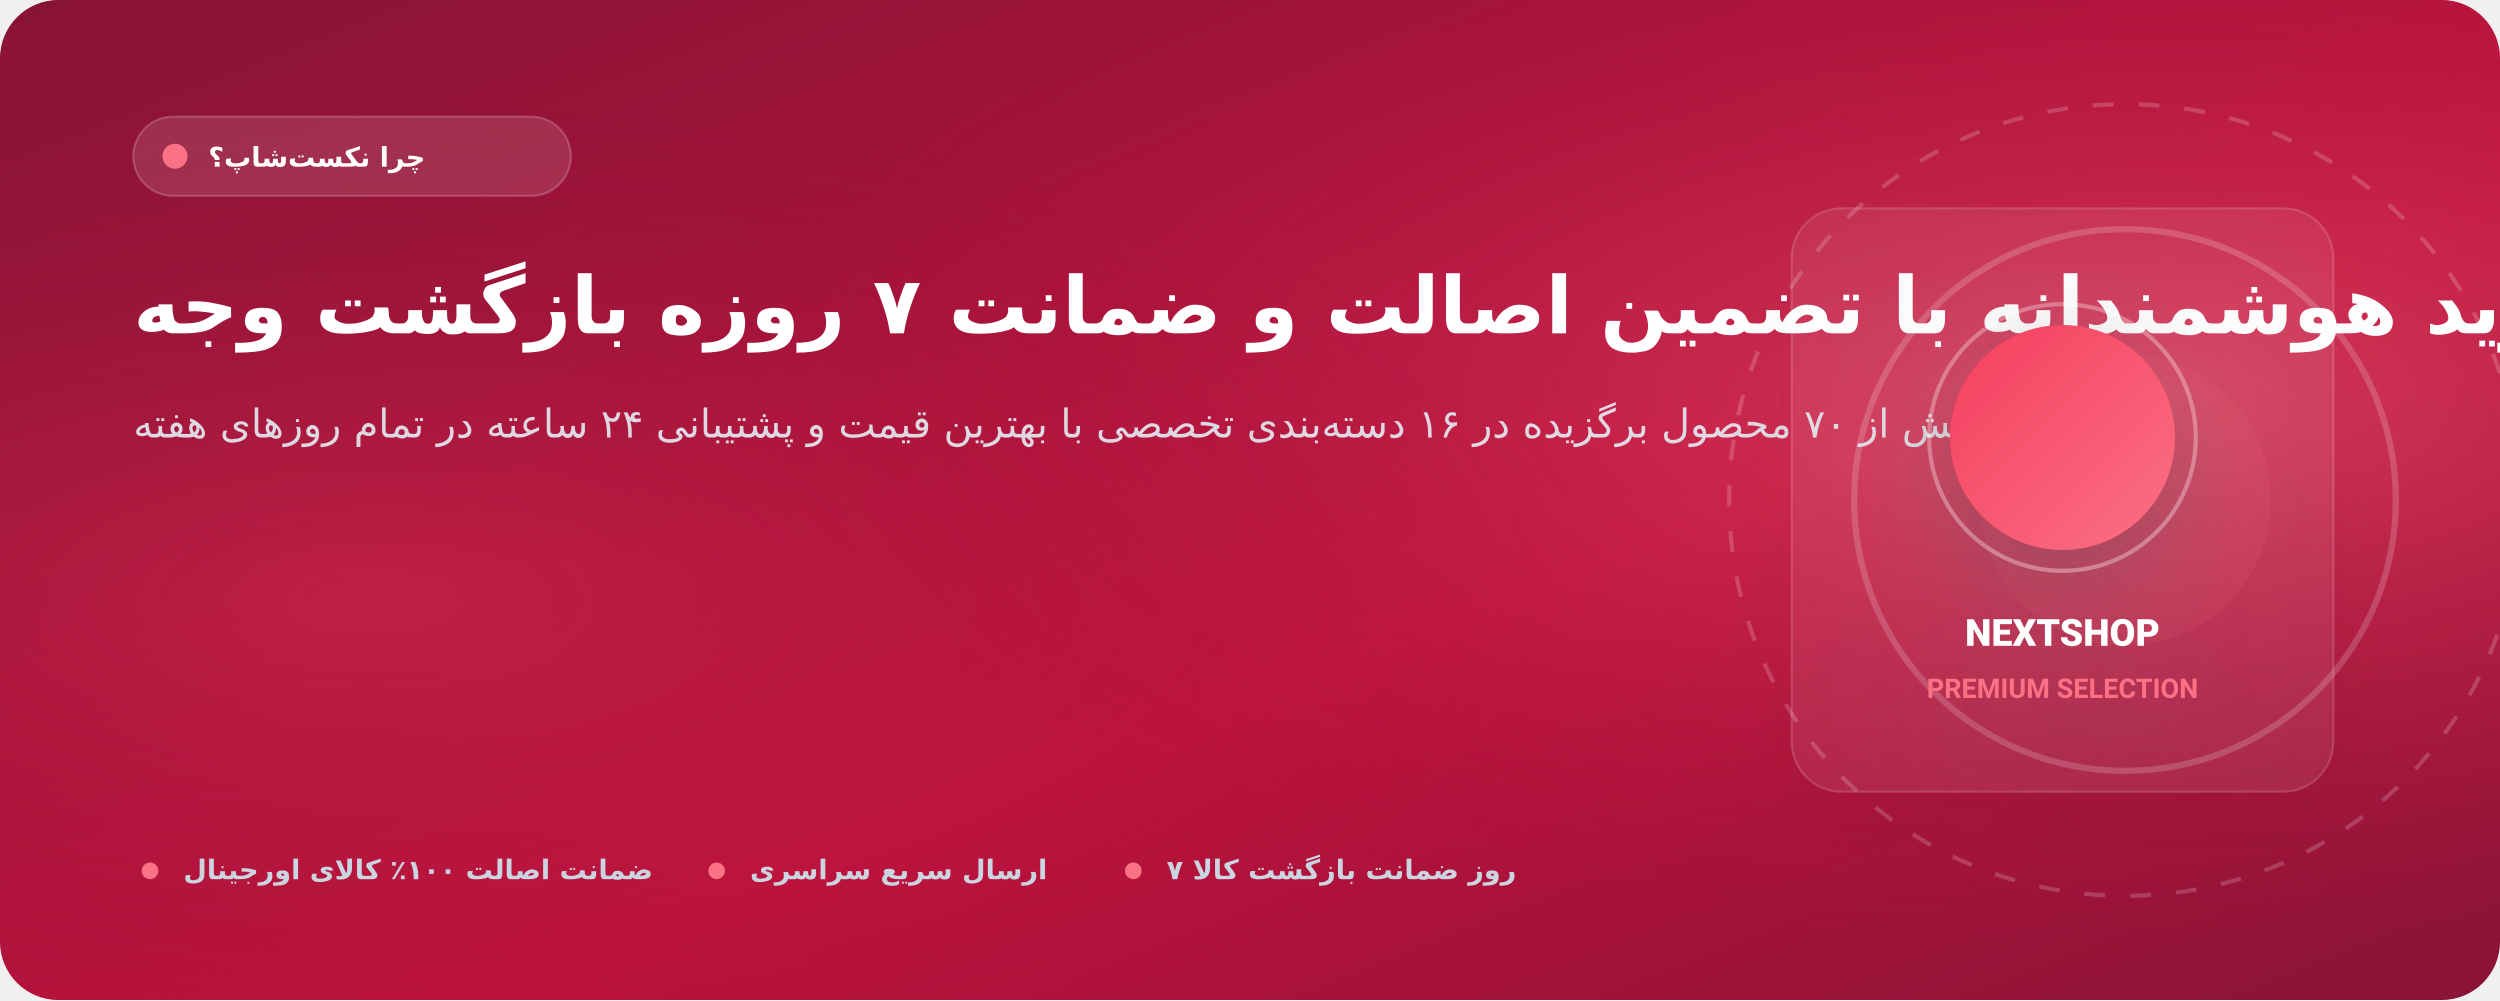
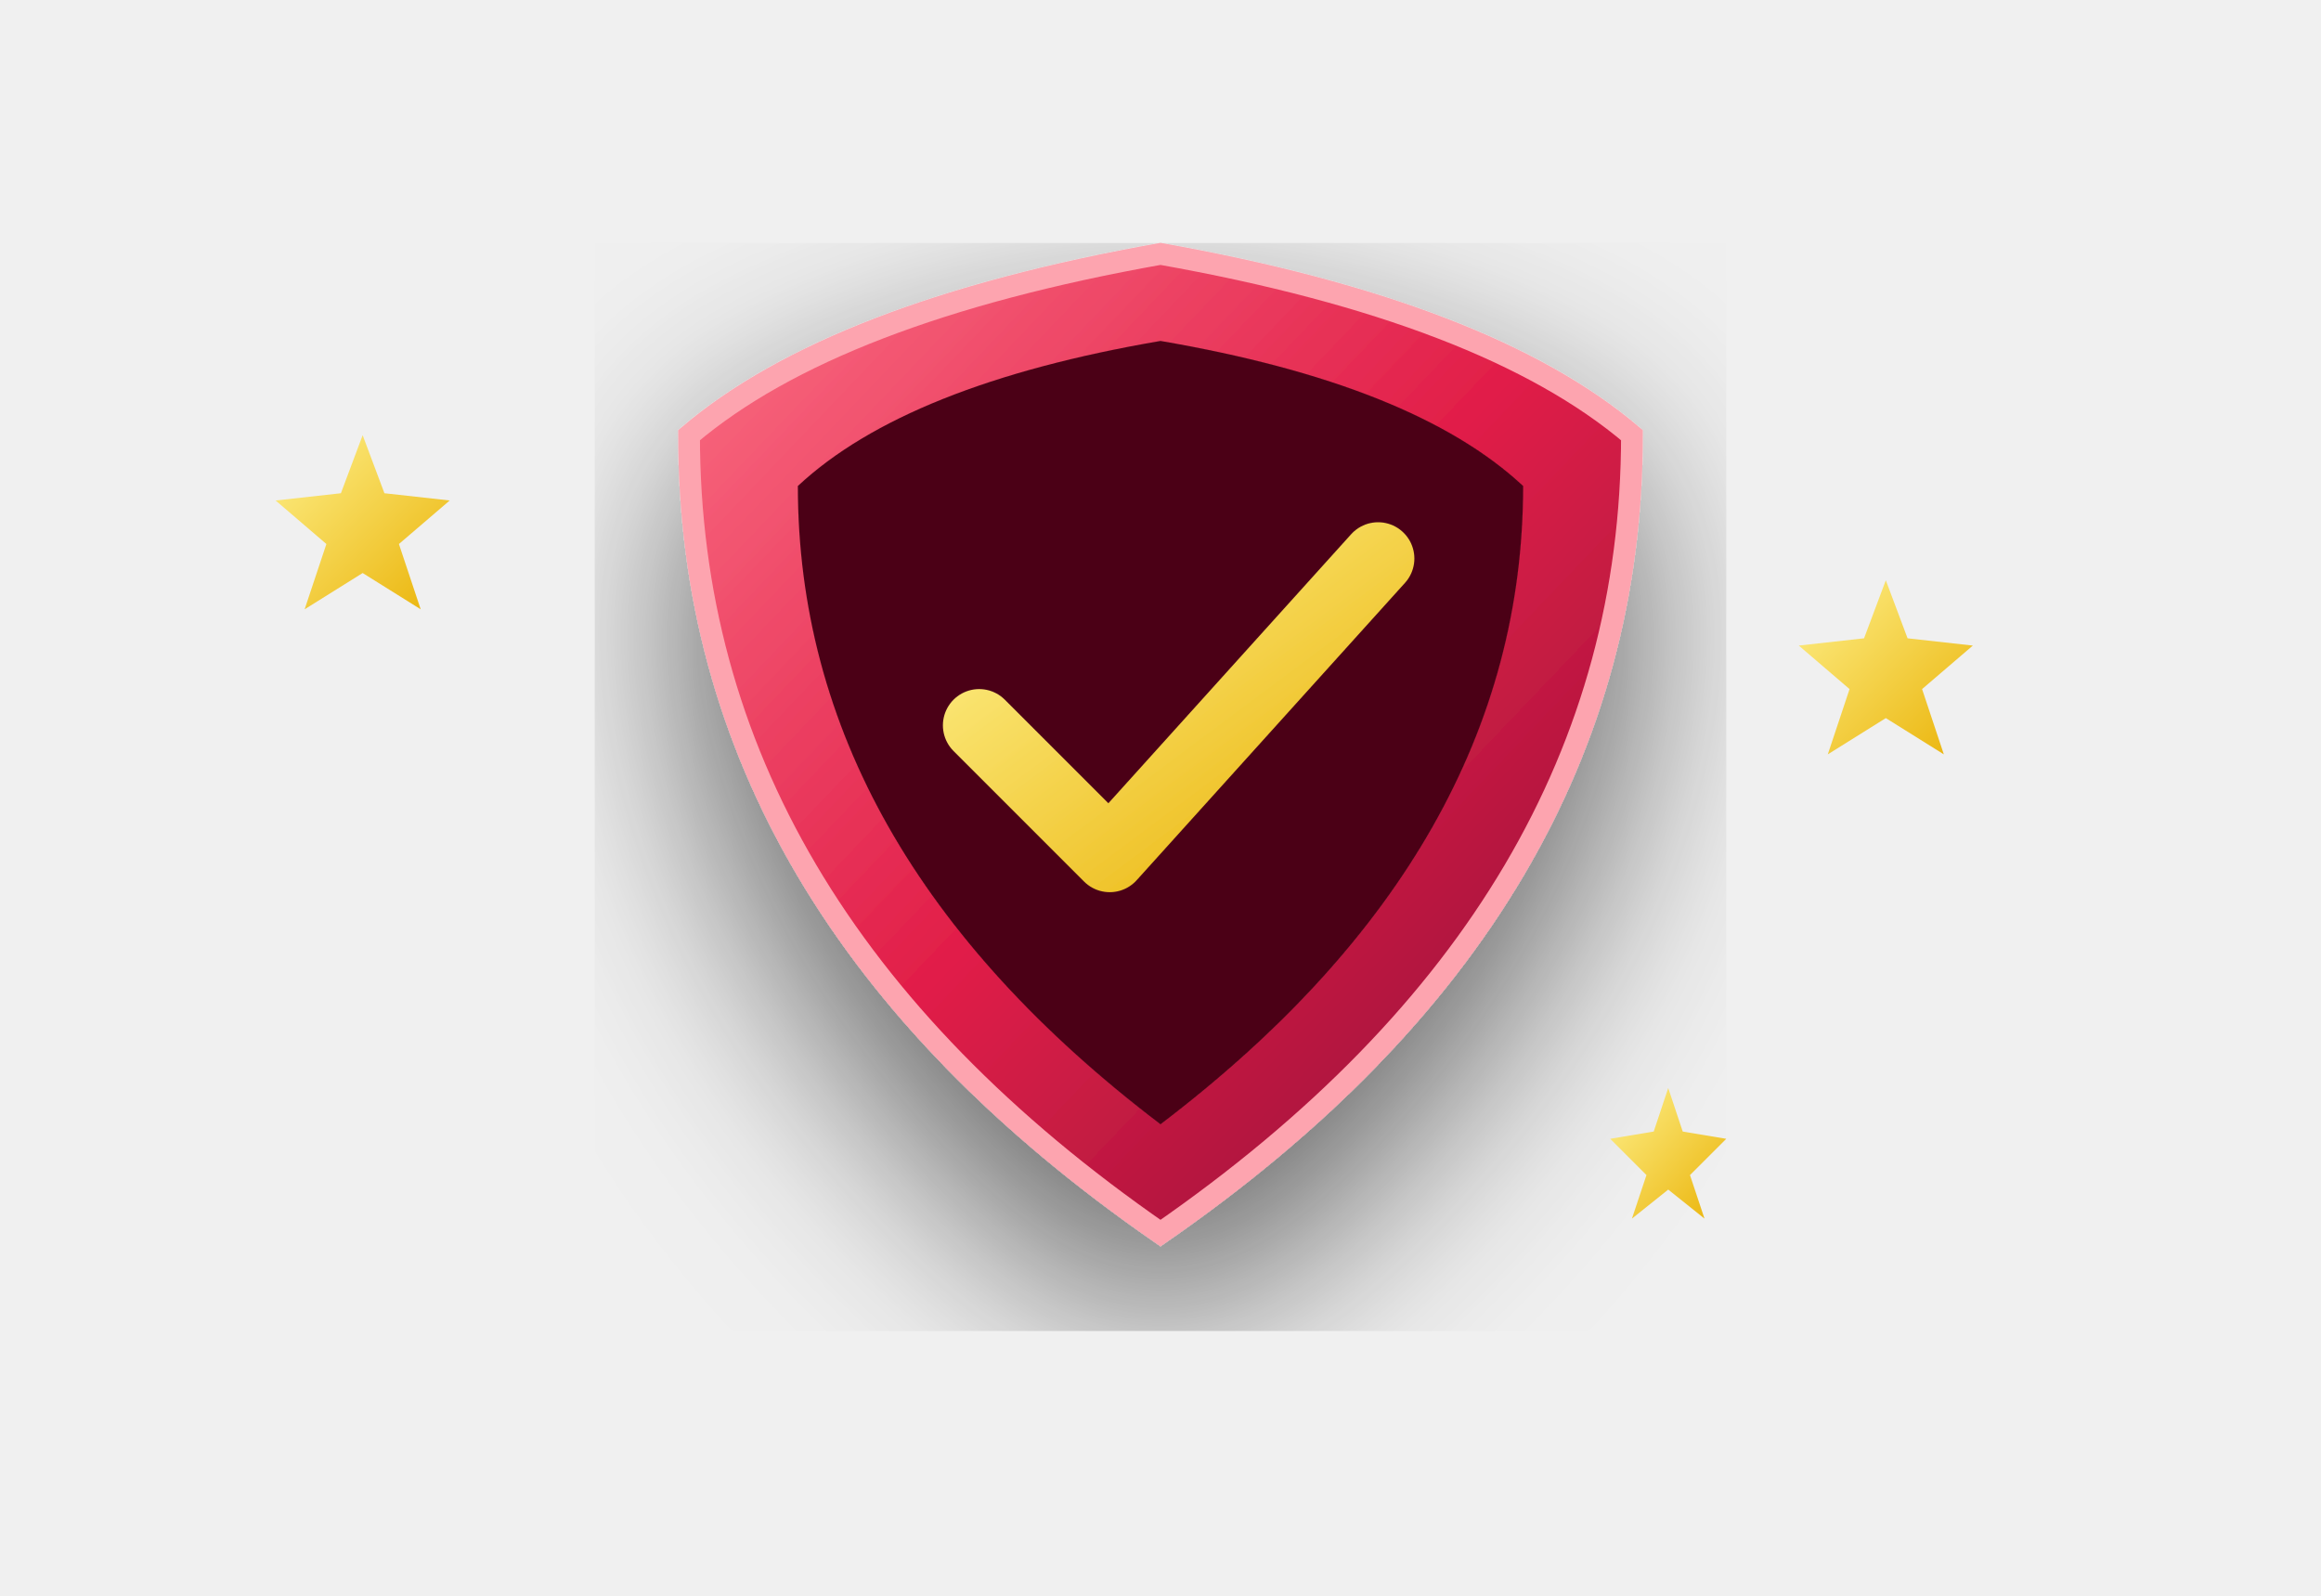
- <svg xmlns="http://www.w3.org/2000/svg" viewBox="0 0 1200 480" width="1200" height="480">
+ <svg xmlns="http://www.w3.org/2000/svg" viewBox="0 0 320 220" width="320" height="220" fill="none">
  <defs>
-     <linearGradient id="bg_rose" x1="0" y1="0" x2="1" y2="1">
-       <stop offset="0%" stop-color="#881337" />
-       <stop offset="60%" stop-color="#be123c" />
+     <linearGradient id="bm_shield" x1="0" y1="0" x2="1" y2="1">
+       <stop offset="0%" stop-color="#fb7185" />
+       <stop offset="50%" stop-color="#e11d48" />
      <stop offset="100%" stop-color="#881337" />
    </linearGradient>
-     <linearGradient id="accent_rose" x1="0" y1="0" x2="1" y2="1">
-       <stop offset="0%" stop-color="#f43f5e" />
-       <stop offset="100%" stop-color="#fb7185" />
+     <linearGradient id="bm_gold" x1="0" y1="0" x2="1" y2="1">
+       <stop offset="0%" stop-color="#fef08a" />
+       <stop offset="100%" stop-color="#eab308" />
    </linearGradient>
-     <radialGradient id="glow_rose" cx="85%" cy="40%" r="55%">
-       <stop offset="0%" stop-color="#fb7185" stop-opacity="0.45" />
-       <stop offset="100%" stop-color="#be123c" stop-opacity="0" />
-     </radialGradient>
-     <radialGradient id="glowLeft_rose" cx="15%" cy="60%" r="50%">
-       <stop offset="0%" stop-color="#f43f5e" stop-opacity="0.3" />
-       <stop offset="100%" stop-color="#881337" stop-opacity="0" />
-     </radialGradient>
-     <filter id="cardSh_rose" x="-10%" y="-10%" width="120%" height="120%">
-       <feDropShadow dx="0" dy="16" stdDeviation="24" flood-color="#000" flood-opacity="0.45" />
+     <filter id="bm_sh">
+       <feDropShadow dx="0" dy="12" stdDeviation="15" flood-color="#000" flood-opacity="0.6" />
    </filter>
  </defs>
-   <rect width="1200" height="480" rx="28" fill="url(#bg_rose)" />
-   <rect width="1200" height="480" rx="28" fill="url(#glow_rose)" />
-   <rect width="1200" height="480" rx="28" fill="url(#glowLeft_rose)" />
-   <g opacity="0.18">
-     <circle cx="1020" cy="240" r="190" fill="none" stroke="#fff" stroke-width="2" stroke-dasharray="10 12" />
-     <circle cx="1020" cy="240" r="130" fill="none" stroke="#fff" stroke-width="3" />
-     <circle cx="1020" cy="240" r="70" fill="url(#accent_rose)" opacity="0.6" />
+   <g transform="translate(85, 25)" filter="url(#bm_sh)">
+     <path d="M 75 10 Q 120 18, 140 35 Q 140 100, 75 145 Q 10 100, 10 35 Q 30 18, 75 10 Z" fill="url(#bm_shield)" stroke="#fda4af" stroke-width="3" />
+     <path d="M 75 22 Q 110 28, 125 42 Q 125 92, 75 130 Q 25 92, 25 42 Q 40 28, 75 22 Z" fill="#4c0519" />
+     <path d="M 50 75 L 68 93 L 105 52" stroke="url(#bm_gold)" stroke-width="10" stroke-linecap="round" stroke-linejoin="round" />
  </g>
-   <g transform="translate(64, 56)">
-     <rect width="210" height="38" rx="19" fill="rgba(255,255,255,0.12)" stroke="rgba(255,255,255,0.2)" />
-     <circle cx="20" cy="19" r="6" fill="#fb7185" />
-     <text x="36" y="24" font-size="13" fill="#ffffff" font-family="-apple-system, BlinkMacSystemFont, 'Segoe UI', Roboto, sans-serif" font-weight="700">چرا نکست‌شاپ؟</text>
-   </g>
-   <text x="64" y="160" font-size="38" fill="#ffffff" font-family="-apple-system, BlinkMacSystemFont, 'Segoe UI', Roboto, sans-serif" font-weight="900">خرید هوشمندانه با تضمین اصالت و ضمانت ۷ روزه بازگشت وجه</text>
-   <text x="64" y="210" font-size="19" fill="#e2e8f0" font-family="-apple-system, BlinkMacSystemFont, 'Segoe UI', Roboto, sans-serif" font-weight="400" opacity="0.92">بیش از ۷۰ محصول برگزیده در ۱۶ دسته‌بندی تخصصی با بهترین قیمت و پشتیبانی ۲۴ ساعته در تمام روزهای هفته</text>
-   <g transform="translate(860, 100)" filter="url(#cardSh_rose)">
-     <rect width="260" height="280" rx="24" fill="rgba(255,255,255,0.07)" stroke="rgba(255,255,255,0.15)" />
-     <circle cx="130" cy="110" r="54" fill="url(#accent_rose)" />
-     <circle cx="130" cy="110" r="64" fill="none" stroke="#ffffff" stroke-width="2" opacity="0.3" />
-     <text x="130" y="210" font-size="18" text-anchor="middle" fill="#ffffff" font-family="-apple-system, BlinkMacSystemFont, 'Segoe UI', Roboto, sans-serif" font-weight="800">NEXTSHOP</text>
-     <text x="130" y="235" font-size="13" text-anchor="middle" fill="#fb7185" font-family="-apple-system, BlinkMacSystemFont, 'Segoe UI', Roboto, sans-serif" font-weight="700">PREMIUM SELECTION</text>
-   </g>
-   <g transform="translate(64, 410)">
-     <circle cx="8" cy="8" r="4" fill="#fb7185" />
-     <text x="24" y="12" font-size="13" fill="#cbd5e1" font-family="-apple-system, BlinkMacSystemFont, 'Segoe UI', Roboto, sans-serif" font-weight="600">ضمانت اصالت ۱۰۰٪ کالای اورجینال</text>
-     <circle cx="280" cy="8" r="4" fill="#fb7185" />
-     <text x="296" y="12" font-size="13" fill="#cbd5e1" font-family="-apple-system, BlinkMacSystemFont, 'Segoe UI', Roboto, sans-serif" font-weight="600">ارسال سریع سراسری</text>
-     <circle cx="480" cy="8" r="4" fill="#fb7185" />
-     <text x="496" y="12" font-size="13" fill="#cbd5e1" font-family="-apple-system, BlinkMacSystemFont, 'Segoe UI', Roboto, sans-serif" font-weight="600">۷ روز ضمانت بازگشت کالا</text>
-   </g>
+   <polygon points="50,60 53,68 62,69 55,75 58,84 50,79 42,84 45,75 38,69 47,68" fill="url(#bm_gold)" />
+   <polygon points="260,80 263,88 272,89 265,95 268,104 260,99 252,104 255,95 248,89 257,88" fill="url(#bm_gold)" />
+   <polygon points="230,150 232,156 238,157 233,162 235,168 230,164 225,168 227,162 222,157 228,156" fill="url(#bm_gold)" />
</svg>
